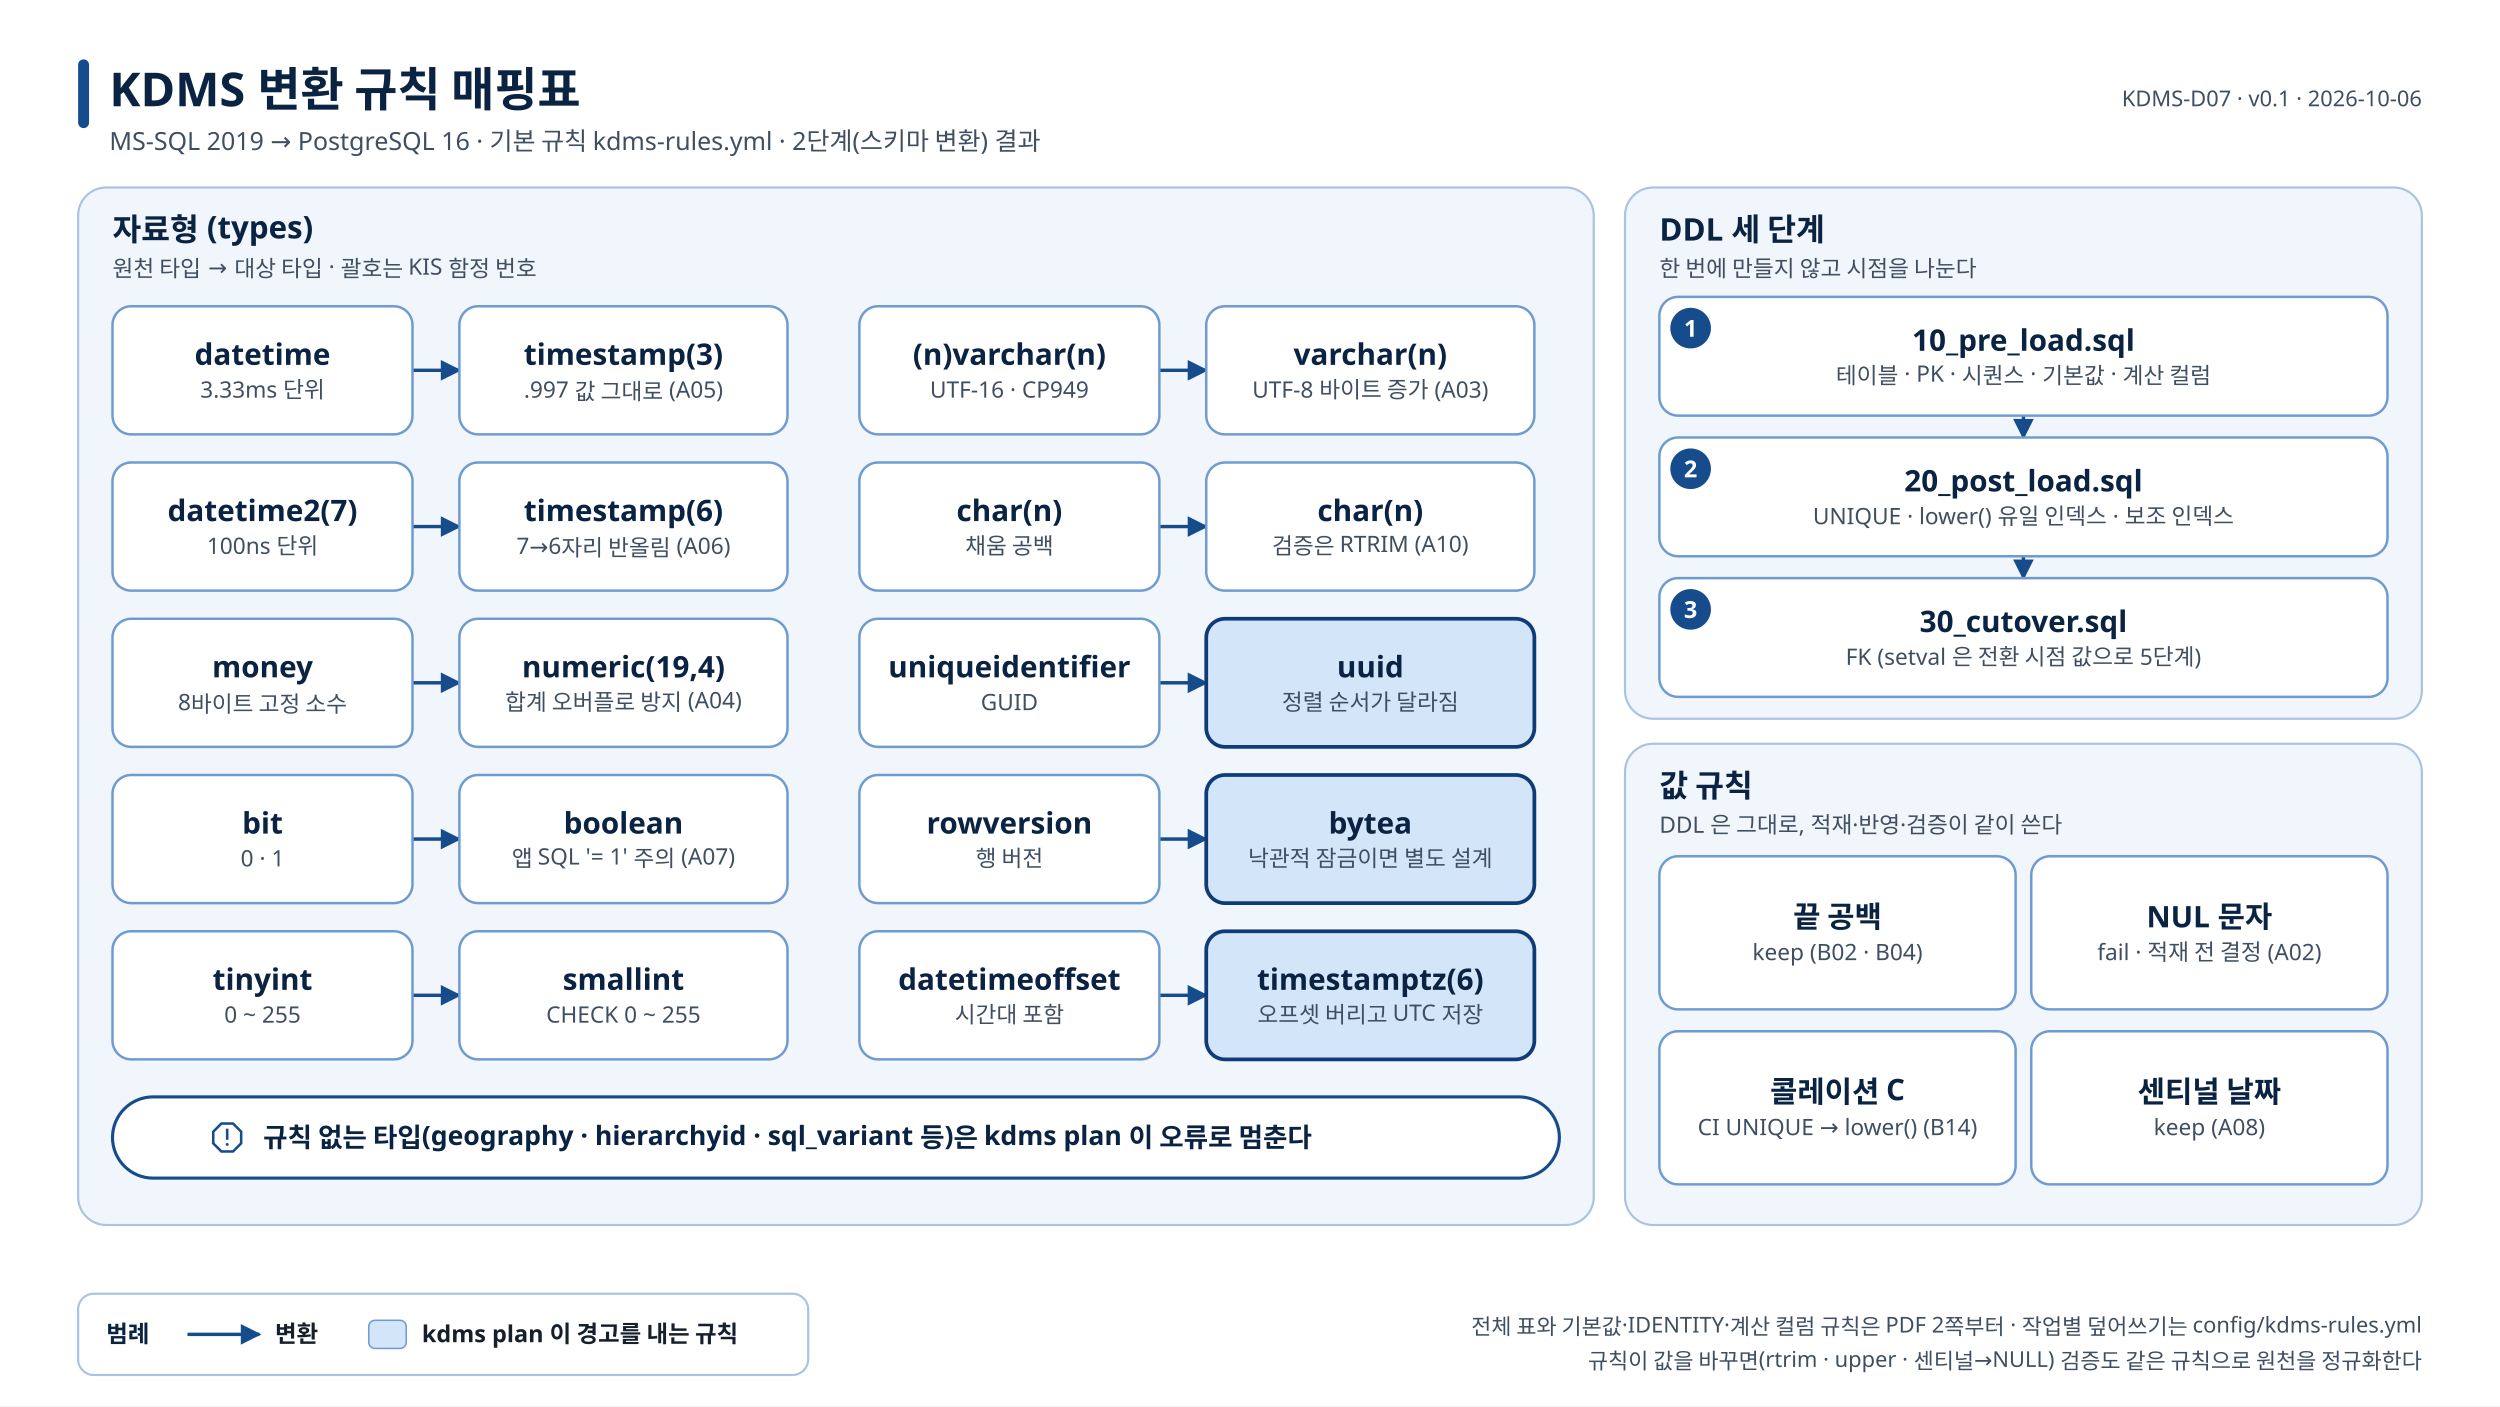
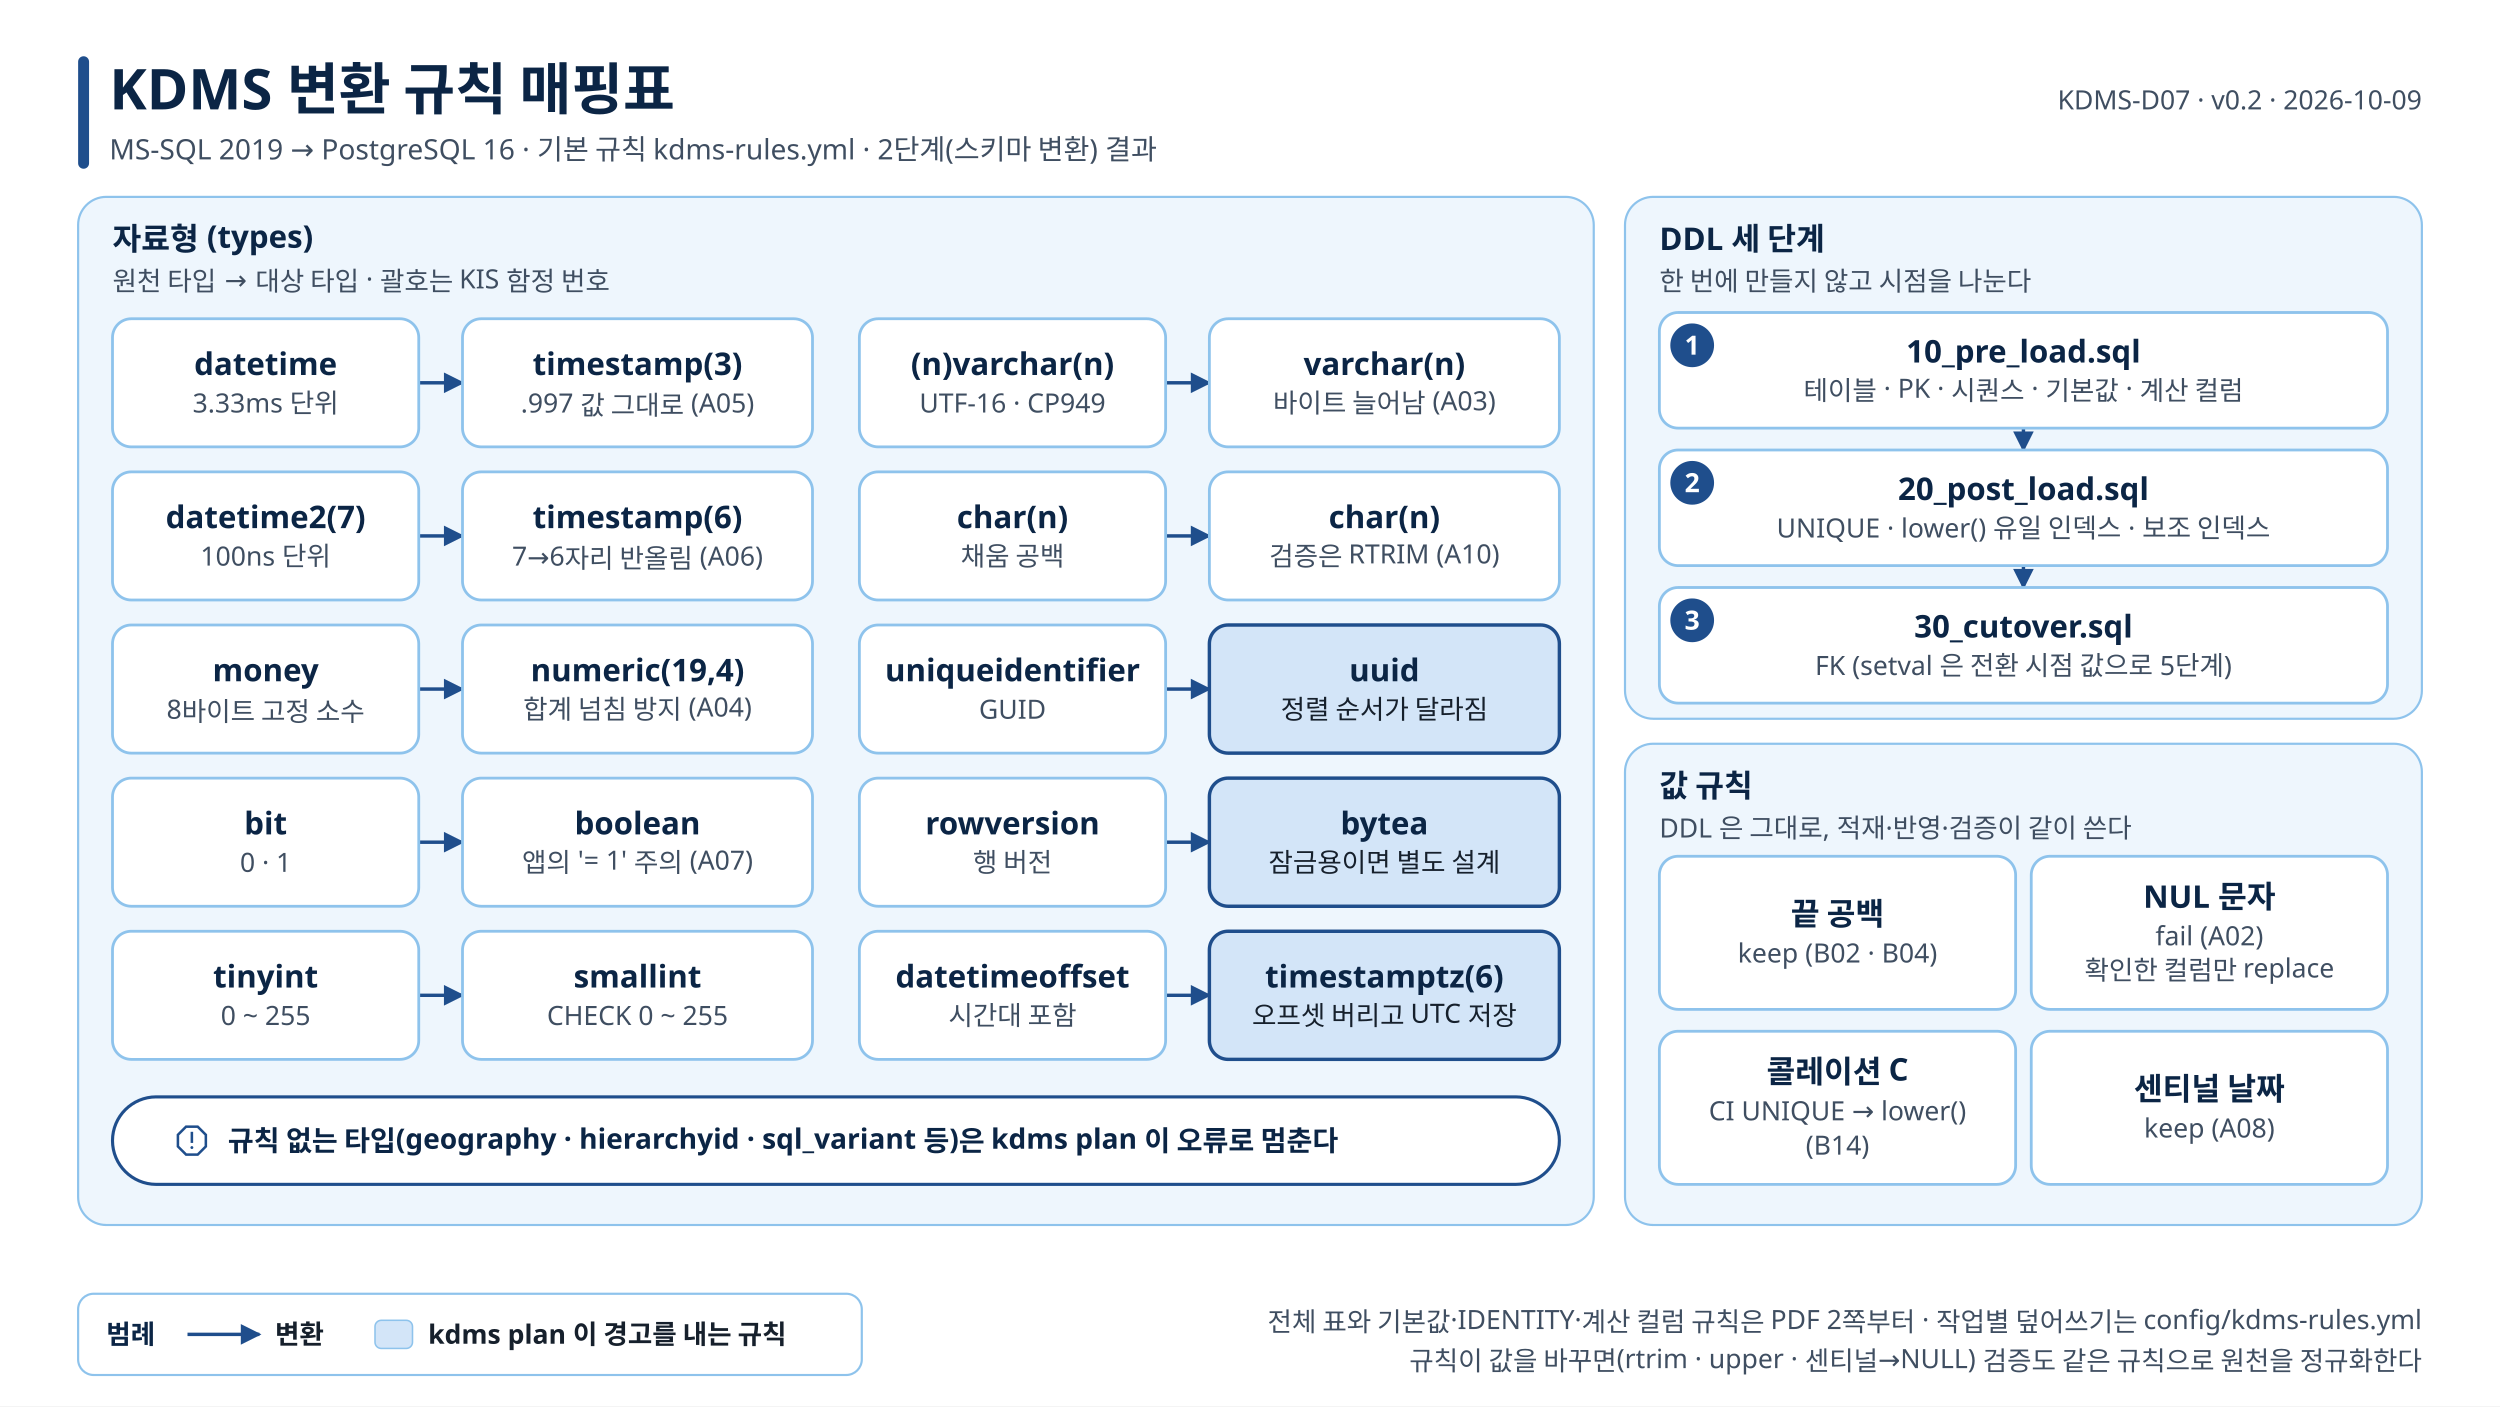
- <svg xmlns="http://www.w3.org/2000/svg" viewBox="0 0 1600 900" width="1600" height="900" font-family="'Pretendard Variable', Pretendard, 'Apple SD Gothic Neo', 'Malgun Gothic', sans-serif" role="img" aria-label="KDMS 변환 규칙 매핑표">
+ <svg xmlns="http://www.w3.org/2000/svg" viewBox="0 0 1600 900" width="1600" height="900" font-family="'Pretendard Variable', Pretendard, 'Apple SD Gothic Neo', 'Malgun Gothic', sans-serif" style="font-feature-settings:'calt' 0" role="img" aria-label="KDMS 변환 규칙 매핑표">
  <style>@font-face{font-family:'Pretendard Variable';font-weight:45 920;src:url('../assets/fonts/PretendardVariable.woff2') format('woff2-variations');}</style>
  <defs>
    <marker id="arrow-sync" viewBox="0 0 10 10" refX="9" refY="5" markerWidth="6" markerHeight="6" orient="auto-start-reverse">
-       <path d="M0,0 L10,5 L0,10 z" fill="#164B8C" />
+       <path d="M0,0 L10,5 L0,10 z" fill="#1F4E8C" />
    </marker>
    <marker id="arrow-async" viewBox="0 0 10 10" refX="9" refY="5" markerWidth="6" markerHeight="6" orient="auto-start-reverse">
-       <path d="M0,0 L10,5 L0,10 z" fill="#1F74C4" />
+       <path d="M0,0 L10,5 L0,10 z" fill="#2B86C9" />
    </marker>
    <symbol id="i-report" viewBox="0 -960 960 960">
      <path d="M480-281q14 0 24.5-10.5T515-316q0-14-10.5-24.5T480-351q-14 0-24.5 10.5T445-316q0 14 10.5 24.5T480-281Zm-30-144h60v-263h-60v263ZM330-120 120-330v-300l210-210h300l210 210v300L630-120H330Zm25-60h250l175-175v-250L605-780H355L180-605v250l175 175Zm125-300Z" />
    </symbol>
  </defs>
  <rect width="1600" height="900" fill="#FFFFFF" />
-   <rect x="50" y="38" width="7" height="44" rx="3.5" fill="#164B8C" />
-   <text x="70" y="68" font-size="30" font-weight="800" fill="#0A2342">KDMS 변환 규칙 매핑표</text>
-   <text x="70" y="96" font-size="16" font-weight="500" fill="#3F4E61">MS-SQL 2019 → PostgreSQL 16 · 기본 규칙 kdms-rules.yml · 2단계(스키마 변환) 결과</text>
-   <text x="1550" y="68" font-size="14" font-weight="500" fill="#3F4E61" text-anchor="end">KDMS-D07 · v0.1 · 2026-10-06</text>
-   <rect x="50" y="120" width="970" height="664" rx="18" fill="#F1F6FC" stroke="#A9C3E2" stroke-width="1.4" />
-   <text x="72" y="154" font-size="20" font-weight="800" fill="#0A2342" text-anchor="start">자료형 (types)</text>
-   <text x="72" y="177" font-size="14.5" font-weight="500" fill="#3F4E61" text-anchor="start">원천 타입 → 대상 타입 · 괄호는 KIS 함정 번호</text>
-   <rect x="1040" y="120" width="510" height="340" rx="18" fill="#F1F6FC" stroke="#A9C3E2" stroke-width="1.4" />
-   <text x="1062" y="154" font-size="20" font-weight="800" fill="#0A2342" text-anchor="start">DDL 세 단계</text>
-   <text x="1062" y="177" font-size="14.5" font-weight="500" fill="#3F4E61" text-anchor="start">한 번에 만들지 않고 시점을 나눈다</text>
-   <rect x="1040" y="476" width="510" height="308" rx="18" fill="#F1F6FC" stroke="#A9C3E2" stroke-width="1.4" />
-   <text x="1062" y="510" font-size="20" font-weight="800" fill="#0A2342" text-anchor="start">값 규칙</text>
-   <text x="1062" y="533" font-size="14.5" font-weight="500" fill="#3F4E61" text-anchor="start">DDL 은 그대로, 적재·반영·검증이 같이 쓴다</text>
-   <path d="M264.0,237.0 L294.0,237.0" fill="none" stroke="#164B8C" stroke-width="2.2" stroke-linejoin="round" marker-end="url(#arrow-sync)" />
-   <path d="M264.0,337.0 L294.0,337.0" fill="none" stroke="#164B8C" stroke-width="2.2" stroke-linejoin="round" marker-end="url(#arrow-sync)" />
-   <path d="M264.0,437.0 L294.0,437.0" fill="none" stroke="#164B8C" stroke-width="2.2" stroke-linejoin="round" marker-end="url(#arrow-sync)" />
-   <path d="M264.0,537.0 L294.0,537.0" fill="none" stroke="#164B8C" stroke-width="2.2" stroke-linejoin="round" marker-end="url(#arrow-sync)" />
-   <path d="M264.0,637.0 L294.0,637.0" fill="none" stroke="#164B8C" stroke-width="2.2" stroke-linejoin="round" marker-end="url(#arrow-sync)" />
-   <path d="M742.0,237.0 L772.0,237.0" fill="none" stroke="#164B8C" stroke-width="2.2" stroke-linejoin="round" marker-end="url(#arrow-sync)" />
-   <path d="M742.0,337.0 L772.0,337.0" fill="none" stroke="#164B8C" stroke-width="2.2" stroke-linejoin="round" marker-end="url(#arrow-sync)" />
-   <path d="M742.0,437.0 L772.0,437.0" fill="none" stroke="#164B8C" stroke-width="2.2" stroke-linejoin="round" marker-end="url(#arrow-sync)" />
-   <path d="M742.0,537.0 L772.0,537.0" fill="none" stroke="#164B8C" stroke-width="2.2" stroke-linejoin="round" marker-end="url(#arrow-sync)" />
-   <path d="M742.0,637.0 L772.0,637.0" fill="none" stroke="#164B8C" stroke-width="2.2" stroke-linejoin="round" marker-end="url(#arrow-sync)" />
-   <path d="M1295.0,266.0 L1295.0,280.0" fill="none" stroke="#164B8C" stroke-width="2.2" stroke-linejoin="round" marker-end="url(#arrow-sync)" />
-   <path d="M1295.0,356.0 L1295.0,370.0" fill="none" stroke="#164B8C" stroke-width="2.2" stroke-linejoin="round" marker-end="url(#arrow-sync)" />
-   <rect x="72" y="196" width="192" height="82" rx="12" fill="#FFFFFF" stroke="#6F9BD1" stroke-width="1.6" />
-   <text x="168.0" y="233.5" font-size="19" font-weight="700" fill="#0A2342" text-anchor="middle">datetime</text>
-   <text x="168.0" y="254.5" font-size="14.5" font-weight="500" fill="#3F4E61" text-anchor="middle">3.33ms 단위</text>
-   <rect x="294" y="196" width="210" height="82" rx="12" fill="#FFFFFF" stroke="#6F9BD1" stroke-width="1.6" />
-   <text x="399.0" y="233.5" font-size="19" font-weight="700" fill="#0A2342" text-anchor="middle">timestamp(3)</text>
-   <text x="399.0" y="254.5" font-size="14.5" font-weight="500" fill="#3F4E61" text-anchor="middle">.997 값 그대로 (A05)</text>
-   <rect x="72" y="296" width="192" height="82" rx="12" fill="#FFFFFF" stroke="#6F9BD1" stroke-width="1.6" />
-   <text x="168.0" y="333.5" font-size="19" font-weight="700" fill="#0A2342" text-anchor="middle">datetime2(7)</text>
-   <text x="168.0" y="354.5" font-size="14.5" font-weight="500" fill="#3F4E61" text-anchor="middle">100ns 단위</text>
-   <rect x="294" y="296" width="210" height="82" rx="12" fill="#FFFFFF" stroke="#6F9BD1" stroke-width="1.6" />
-   <text x="399.0" y="333.5" font-size="19" font-weight="700" fill="#0A2342" text-anchor="middle">timestamp(6)</text>
-   <text x="399.0" y="354.5" font-size="14.5" font-weight="500" fill="#3F4E61" text-anchor="middle">7→6자리 반올림 (A06)</text>
-   <rect x="72" y="396" width="192" height="82" rx="12" fill="#FFFFFF" stroke="#6F9BD1" stroke-width="1.6" />
-   <text x="168.0" y="433.5" font-size="19" font-weight="700" fill="#0A2342" text-anchor="middle">money</text>
-   <text x="168.0" y="454.5" font-size="14.5" font-weight="500" fill="#3F4E61" text-anchor="middle">8바이트 고정 소수</text>
-   <rect x="294" y="396" width="210" height="82" rx="12" fill="#FFFFFF" stroke="#6F9BD1" stroke-width="1.6" />
-   <text x="399.0" y="433.5" font-size="19" font-weight="700" fill="#0A2342" text-anchor="middle">numeric(19,4)</text>
-   <text x="399.0" y="454.5" font-size="14.5" font-weight="500" fill="#3F4E61" text-anchor="middle">합계 오버플로 방지 (A04)</text>
-   <rect x="72" y="496" width="192" height="82" rx="12" fill="#FFFFFF" stroke="#6F9BD1" stroke-width="1.6" />
-   <text x="168.0" y="533.5" font-size="19" font-weight="700" fill="#0A2342" text-anchor="middle">bit</text>
-   <text x="168.0" y="554.5" font-size="14.5" font-weight="500" fill="#3F4E61" text-anchor="middle">0 · 1</text>
-   <rect x="294" y="496" width="210" height="82" rx="12" fill="#FFFFFF" stroke="#6F9BD1" stroke-width="1.6" />
-   <text x="399.0" y="533.5" font-size="19" font-weight="700" fill="#0A2342" text-anchor="middle">boolean</text>
-   <text x="399.0" y="554.5" font-size="14.5" font-weight="500" fill="#3F4E61" text-anchor="middle">앱 SQL '= 1' 주의 (A07)</text>
-   <rect x="72" y="596" width="192" height="82" rx="12" fill="#FFFFFF" stroke="#6F9BD1" stroke-width="1.6" />
-   <text x="168.0" y="633.5" font-size="19" font-weight="700" fill="#0A2342" text-anchor="middle">tinyint</text>
-   <text x="168.0" y="654.5" font-size="14.5" font-weight="500" fill="#3F4E61" text-anchor="middle">0 ~ 255</text>
-   <rect x="294" y="596" width="210" height="82" rx="12" fill="#FFFFFF" stroke="#6F9BD1" stroke-width="1.6" />
-   <text x="399.0" y="633.5" font-size="19" font-weight="700" fill="#0A2342" text-anchor="middle">smallint</text>
-   <text x="399.0" y="654.5" font-size="14.5" font-weight="500" fill="#3F4E61" text-anchor="middle">CHECK 0 ~ 255</text>
-   <rect x="550" y="196" width="192" height="82" rx="12" fill="#FFFFFF" stroke="#6F9BD1" stroke-width="1.6" />
-   <text x="646.0" y="233.5" font-size="19" font-weight="700" fill="#0A2342" text-anchor="middle">(n)varchar(n)</text>
-   <text x="646.0" y="254.5" font-size="14.5" font-weight="500" fill="#3F4E61" text-anchor="middle">UTF-16 · CP949</text>
-   <rect x="772" y="196" width="210" height="82" rx="12" fill="#FFFFFF" stroke="#6F9BD1" stroke-width="1.6" />
-   <text x="877.0" y="233.5" font-size="19" font-weight="700" fill="#0A2342" text-anchor="middle">varchar(n)</text>
-   <text x="877.0" y="254.5" font-size="14.5" font-weight="500" fill="#3F4E61" text-anchor="middle">UTF-8 바이트 증가 (A03)</text>
-   <rect x="550" y="296" width="192" height="82" rx="12" fill="#FFFFFF" stroke="#6F9BD1" stroke-width="1.6" />
-   <text x="646.0" y="333.5" font-size="19" font-weight="700" fill="#0A2342" text-anchor="middle">char(n)</text>
-   <text x="646.0" y="354.5" font-size="14.5" font-weight="500" fill="#3F4E61" text-anchor="middle">채움 공백</text>
-   <rect x="772" y="296" width="210" height="82" rx="12" fill="#FFFFFF" stroke="#6F9BD1" stroke-width="1.6" />
-   <text x="877.0" y="333.5" font-size="19" font-weight="700" fill="#0A2342" text-anchor="middle">char(n)</text>
-   <text x="877.0" y="354.5" font-size="14.5" font-weight="500" fill="#3F4E61" text-anchor="middle">검증은 RTRIM (A10)</text>
-   <rect x="550" y="396" width="192" height="82" rx="12" fill="#FFFFFF" stroke="#6F9BD1" stroke-width="1.6" />
-   <text x="646.0" y="433.5" font-size="19" font-weight="700" fill="#0A2342" text-anchor="middle">uniqueidentifier</text>
-   <text x="646.0" y="454.5" font-size="14.5" font-weight="500" fill="#3F4E61" text-anchor="middle">GUID</text>
-   <rect x="772" y="396" width="210" height="82" rx="12" fill="#D3E5F8" stroke="#0F3C78" stroke-width="2.4" />
-   <text x="877.0" y="433.5" font-size="19" font-weight="700" fill="#0A2342" text-anchor="middle">uuid</text>
-   <text x="877.0" y="454.5" font-size="14.5" font-weight="500" fill="#3F4E61" text-anchor="middle">정렬 순서가 달라짐</text>
-   <rect x="550" y="496" width="192" height="82" rx="12" fill="#FFFFFF" stroke="#6F9BD1" stroke-width="1.6" />
-   <text x="646.0" y="533.5" font-size="19" font-weight="700" fill="#0A2342" text-anchor="middle">rowversion</text>
-   <text x="646.0" y="554.5" font-size="14.5" font-weight="500" fill="#3F4E61" text-anchor="middle">행 버전</text>
-   <rect x="772" y="496" width="210" height="82" rx="12" fill="#D3E5F8" stroke="#0F3C78" stroke-width="2.4" />
-   <text x="877.0" y="533.5" font-size="19" font-weight="700" fill="#0A2342" text-anchor="middle">bytea</text>
-   <text x="877.0" y="554.5" font-size="14.5" font-weight="500" fill="#3F4E61" text-anchor="middle">낙관적 잠금이면 별도 설계</text>
-   <rect x="550" y="596" width="192" height="82" rx="12" fill="#FFFFFF" stroke="#6F9BD1" stroke-width="1.6" />
-   <text x="646.0" y="633.5" font-size="19" font-weight="700" fill="#0A2342" text-anchor="middle">datetimeoffset</text>
-   <text x="646.0" y="654.5" font-size="14.5" font-weight="500" fill="#3F4E61" text-anchor="middle">시간대 포함</text>
-   <rect x="772" y="596" width="210" height="82" rx="12" fill="#D3E5F8" stroke="#0F3C78" stroke-width="2.4" />
-   <text x="877.0" y="633.5" font-size="19" font-weight="700" fill="#0A2342" text-anchor="middle">timestamptz(6)</text>
-   <text x="877.0" y="654.5" font-size="14.5" font-weight="500" fill="#3F4E61" text-anchor="middle">오프셋 버리고 UTC 저장</text>
-   <rect x="72" y="702" width="926" height="52" rx="26.0" fill="#FFFFFF" stroke="#164B8C" stroke-width="2" />
-   <use href="#i-report" x="132.4" y="715.0" width="26" height="26" fill="#164B8C" />
-   <text x="168.4" y="734.0" font-size="17" font-weight="700" fill="#0A2342">규칙 없는 타입(geography · hierarchyid · sql_variant 등)은 kdms plan 이 오류로 멈춘다</text>
-   <rect x="1062" y="190" width="466" height="76" rx="12" fill="#FFFFFF" stroke="#6F9BD1" stroke-width="1.6" />
-   <text x="1295.0" y="224.5" font-size="19" font-weight="700" fill="#0A2342" text-anchor="middle">10_pre_load.sql</text>
-   <text x="1295.0" y="245.5" font-size="14.5" font-weight="500" fill="#3F4E61" text-anchor="middle">테이블 · PK · 시퀀스 · 기본값 · 계산 컬럼</text>
-   <circle cx="1082" cy="210" r="13" fill="#164B8C" />
-   <text x="1082" y="215.5" font-size="15" font-weight="700" fill="#FFFFFF" text-anchor="middle">1</text>
-   <rect x="1062" y="280" width="466" height="76" rx="12" fill="#FFFFFF" stroke="#6F9BD1" stroke-width="1.6" />
-   <text x="1295.0" y="314.5" font-size="19" font-weight="700" fill="#0A2342" text-anchor="middle">20_post_load.sql</text>
-   <text x="1295.0" y="335.5" font-size="14.5" font-weight="500" fill="#3F4E61" text-anchor="middle">UNIQUE · lower() 유일 인덱스 · 보조 인덱스</text>
-   <circle cx="1082" cy="300" r="13" fill="#164B8C" />
-   <text x="1082" y="305.5" font-size="15" font-weight="700" fill="#FFFFFF" text-anchor="middle">2</text>
-   <rect x="1062" y="370" width="466" height="76" rx="12" fill="#FFFFFF" stroke="#6F9BD1" stroke-width="1.6" />
-   <text x="1295.0" y="404.5" font-size="19" font-weight="700" fill="#0A2342" text-anchor="middle">30_cutover.sql</text>
-   <text x="1295.0" y="425.5" font-size="14.5" font-weight="500" fill="#3F4E61" text-anchor="middle">FK (setval 은 전환 시점 값으로 5단계)</text>
-   <circle cx="1082" cy="390" r="13" fill="#164B8C" />
-   <text x="1082" y="395.5" font-size="15" font-weight="700" fill="#FFFFFF" text-anchor="middle">3</text>
-   <rect x="1062" y="548" width="228" height="98" rx="12" fill="#FFFFFF" stroke="#6F9BD1" stroke-width="1.6" />
-   <text x="1176.0" y="593.5" font-size="19" font-weight="700" fill="#0A2342" text-anchor="middle">끝 공백</text>
-   <text x="1176.0" y="614.5" font-size="14.5" font-weight="500" fill="#3F4E61" text-anchor="middle">keep (B02 · B04)</text>
-   <rect x="1300" y="548" width="228" height="98" rx="12" fill="#FFFFFF" stroke="#6F9BD1" stroke-width="1.6" />
-   <text x="1414.0" y="593.5" font-size="19" font-weight="700" fill="#0A2342" text-anchor="middle">NUL 문자</text>
-   <text x="1414.0" y="614.5" font-size="14.5" font-weight="500" fill="#3F4E61" text-anchor="middle">fail · 적재 전 결정 (A02)</text>
-   <rect x="1062" y="660" width="228" height="98" rx="12" fill="#FFFFFF" stroke="#6F9BD1" stroke-width="1.6" />
-   <text x="1176.0" y="705.5" font-size="19" font-weight="700" fill="#0A2342" text-anchor="middle">콜레이션 C</text>
-   <text x="1176.0" y="726.5" font-size="14.5" font-weight="500" fill="#3F4E61" text-anchor="middle">CI UNIQUE → lower() (B14)</text>
-   <rect x="1300" y="660" width="228" height="98" rx="12" fill="#FFFFFF" stroke="#6F9BD1" stroke-width="1.6" />
-   <text x="1414.0" y="705.5" font-size="19" font-weight="700" fill="#0A2342" text-anchor="middle">센티널 날짜</text>
-   <text x="1414.0" y="726.5" font-size="14.5" font-weight="500" fill="#3F4E61" text-anchor="middle">keep (A08)</text>
-   <rect x="50" y="828" width="467.25" height="52" rx="10" fill="#FFFFFF" stroke="#A9C3E2" stroke-width="1.4" />
-   <text x="68" y="859.0" font-size="15" font-weight="800" fill="#0A2342">범례</text>
-   <line x1="120" y1="854.0" x2="166" y2="854.0" stroke="#164B8C" stroke-width="2.2" marker-end="url(#arrow-sync)" />
-   <text x="176" y="859.0" font-size="15" font-weight="600" fill="#16202C">변환</text>
-   <rect x="236.0" y="845.0" width="24" height="18" rx="4" fill="#D3E5F8" stroke="#6F9BD1" stroke-width="1" />
-   <text x="270.0" y="859.0" font-size="15" font-weight="600" fill="#16202C">kdms plan 이 경고를 내는 규칙</text>
-   <text x="1550" y="854" font-size="14" font-weight="500" fill="#3F4E61" text-anchor="end">전체 표와 기본값·IDENTITY·계산 컬럼 규칙은 PDF 2쪽부터 · 작업별 덮어쓰기는 config/kdms-rules.yml</text>
-   <text x="1550" y="876" font-size="14" font-weight="500" fill="#3F4E61" text-anchor="end">규칙이 값을 바꾸면(rtrim · upper · 센티널→NULL) 검증도 같은 규칙으로 원천을 정규화한다</text>
+   <rect x="50" y="36" width="7" height="72" rx="3.5" fill="#1F4E8C" />
+   <text x="70" y="70" font-size="36" font-weight="800" fill="#0B2545">KDMS 변환 규칙 매핑표</text>
+   <text x="70" y="102" font-size="18" font-weight="500" fill="#3F4E61">MS-SQL 2019 → PostgreSQL 16 · 기본 규칙 kdms-rules.yml · 2단계(스키마 변환) 결과</text>
+   <text x="1550" y="70" font-size="17" font-weight="500" fill="#3F4E61" text-anchor="end">KDMS-D07 · v0.2 · 2026-10-09</text>
+   <rect x="50" y="126" width="970" height="658" rx="18" fill="#EEF6FD" stroke="#8EC3EC" stroke-width="1.4" />
+   <text x="72" y="160" font-size="20" font-weight="800" fill="#0B2545" text-anchor="start">자료형 (types)</text>
+   <text x="72" y="186" font-size="17" font-weight="500" fill="#3F4E61" text-anchor="start">원천 타입 → 대상 타입 · 괄호는 KIS 함정 번호</text>
+   <rect x="1040" y="126" width="510" height="334" rx="18" fill="#EEF6FD" stroke="#8EC3EC" stroke-width="1.4" />
+   <text x="1062" y="160" font-size="20" font-weight="800" fill="#0B2545" text-anchor="start">DDL 세 단계</text>
+   <text x="1062" y="186" font-size="17" font-weight="500" fill="#3F4E61" text-anchor="start">한 번에 만들지 않고 시점을 나눈다</text>
+   <rect x="1040" y="476" width="510" height="308" rx="18" fill="#EEF6FD" stroke="#8EC3EC" stroke-width="1.4" />
+   <text x="1062" y="510" font-size="20" font-weight="800" fill="#0B2545" text-anchor="start">값 규칙</text>
+   <text x="1062" y="536" font-size="17" font-weight="500" fill="#3F4E61" text-anchor="start">DDL 은 그대로, 적재·반영·검증이 같이 쓴다</text>
+   <path d="M268.0,245.0 L296.0,245.0" fill="none" stroke="#1F4E8C" stroke-width="2.2" stroke-linejoin="round" marker-end="url(#arrow-sync)" />
+   <path d="M268.0,343.0 L296.0,343.0" fill="none" stroke="#1F4E8C" stroke-width="2.2" stroke-linejoin="round" marker-end="url(#arrow-sync)" />
+   <path d="M268.0,441.0 L296.0,441.0" fill="none" stroke="#1F4E8C" stroke-width="2.2" stroke-linejoin="round" marker-end="url(#arrow-sync)" />
+   <path d="M268.0,539.0 L296.0,539.0" fill="none" stroke="#1F4E8C" stroke-width="2.2" stroke-linejoin="round" marker-end="url(#arrow-sync)" />
+   <path d="M268.0,637.0 L296.0,637.0" fill="none" stroke="#1F4E8C" stroke-width="2.2" stroke-linejoin="round" marker-end="url(#arrow-sync)" />
+   <path d="M746.0,245.0 L774.0,245.0" fill="none" stroke="#1F4E8C" stroke-width="2.2" stroke-linejoin="round" marker-end="url(#arrow-sync)" />
+   <path d="M746.0,343.0 L774.0,343.0" fill="none" stroke="#1F4E8C" stroke-width="2.2" stroke-linejoin="round" marker-end="url(#arrow-sync)" />
+   <path d="M746.0,441.0 L774.0,441.0" fill="none" stroke="#1F4E8C" stroke-width="2.2" stroke-linejoin="round" marker-end="url(#arrow-sync)" />
+   <path d="M746.0,539.0 L774.0,539.0" fill="none" stroke="#1F4E8C" stroke-width="2.2" stroke-linejoin="round" marker-end="url(#arrow-sync)" />
+   <path d="M746.0,637.0 L774.0,637.0" fill="none" stroke="#1F4E8C" stroke-width="2.2" stroke-linejoin="round" marker-end="url(#arrow-sync)" />
+   <path d="M1295.0,274.0 L1295.0,288.0" fill="none" stroke="#1F4E8C" stroke-width="2.2" stroke-linejoin="round" marker-end="url(#arrow-sync)" />
+   <path d="M1295.0,362.0 L1295.0,376.0" fill="none" stroke="#1F4E8C" stroke-width="2.2" stroke-linejoin="round" marker-end="url(#arrow-sync)" />
+   <rect x="72" y="204" width="196" height="82" rx="12" fill="#FFFFFF" stroke="#8EC3EC" stroke-width="1.8" />
+   <text x="170.0" y="240.0" font-size="20" font-weight="700" fill="#0B2545" text-anchor="middle">datetime</text>
+   <text x="170.0" y="264.0" font-size="17" font-weight="500" fill="#3F4E61" text-anchor="middle">3.33ms 단위</text>
+   <rect x="296" y="204" width="224" height="82" rx="12" fill="#FFFFFF" stroke="#8EC3EC" stroke-width="1.8" />
+   <text x="408.0" y="240.0" font-size="20" font-weight="700" fill="#0B2545" text-anchor="middle">timestamp(3)</text>
+   <text x="408.0" y="264.0" font-size="17" font-weight="500" fill="#3F4E61" text-anchor="middle">.997 값 그대로 (A05)</text>
+   <rect x="72" y="302" width="196" height="82" rx="12" fill="#FFFFFF" stroke="#8EC3EC" stroke-width="1.8" />
+   <text x="170.0" y="338.0" font-size="20" font-weight="700" fill="#0B2545" text-anchor="middle">datetime2(7)</text>
+   <text x="170.0" y="362.0" font-size="17" font-weight="500" fill="#3F4E61" text-anchor="middle">100ns 단위</text>
+   <rect x="296" y="302" width="224" height="82" rx="12" fill="#FFFFFF" stroke="#8EC3EC" stroke-width="1.8" />
+   <text x="408.0" y="338.0" font-size="20" font-weight="700" fill="#0B2545" text-anchor="middle">timestamp(6)</text>
+   <text x="408.0" y="362.0" font-size="17" font-weight="500" fill="#3F4E61" text-anchor="middle">7→6자리 반올림 (A06)</text>
+   <rect x="72" y="400" width="196" height="82" rx="12" fill="#FFFFFF" stroke="#8EC3EC" stroke-width="1.8" />
+   <text x="170.0" y="436.0" font-size="20" font-weight="700" fill="#0B2545" text-anchor="middle">money</text>
+   <text x="170.0" y="460.0" font-size="17" font-weight="500" fill="#3F4E61" text-anchor="middle">8바이트 고정 소수</text>
+   <rect x="296" y="400" width="224" height="82" rx="12" fill="#FFFFFF" stroke="#8EC3EC" stroke-width="1.8" />
+   <text x="408.0" y="436.0" font-size="20" font-weight="700" fill="#0B2545" text-anchor="middle">numeric(19,4)</text>
+   <text x="408.0" y="460.0" font-size="17" font-weight="500" fill="#3F4E61" text-anchor="middle">합계 넘침 방지 (A04)</text>
+   <rect x="72" y="498" width="196" height="82" rx="12" fill="#FFFFFF" stroke="#8EC3EC" stroke-width="1.8" />
+   <text x="170.0" y="534.0" font-size="20" font-weight="700" fill="#0B2545" text-anchor="middle">bit</text>
+   <text x="170.0" y="558.0" font-size="17" font-weight="500" fill="#3F4E61" text-anchor="middle">0 · 1</text>
+   <rect x="296" y="498" width="224" height="82" rx="12" fill="#FFFFFF" stroke="#8EC3EC" stroke-width="1.8" />
+   <text x="408.0" y="534.0" font-size="20" font-weight="700" fill="#0B2545" text-anchor="middle">boolean</text>
+   <text x="408.0" y="558.0" font-size="17" font-weight="500" fill="#3F4E61" text-anchor="middle">앱의 '= 1' 주의 (A07)</text>
+   <rect x="72" y="596" width="196" height="82" rx="12" fill="#FFFFFF" stroke="#8EC3EC" stroke-width="1.8" />
+   <text x="170.0" y="632.0" font-size="20" font-weight="700" fill="#0B2545" text-anchor="middle">tinyint</text>
+   <text x="170.0" y="656.0" font-size="17" font-weight="500" fill="#3F4E61" text-anchor="middle">0 ~ 255</text>
+   <rect x="296" y="596" width="224" height="82" rx="12" fill="#FFFFFF" stroke="#8EC3EC" stroke-width="1.8" />
+   <text x="408.0" y="632.0" font-size="20" font-weight="700" fill="#0B2545" text-anchor="middle">smallint</text>
+   <text x="408.0" y="656.0" font-size="17" font-weight="500" fill="#3F4E61" text-anchor="middle">CHECK 0 ~ 255</text>
+   <rect x="550" y="204" width="196" height="82" rx="12" fill="#FFFFFF" stroke="#8EC3EC" stroke-width="1.8" />
+   <text x="648.0" y="240.0" font-size="20" font-weight="700" fill="#0B2545" text-anchor="middle">(n)varchar(n)</text>
+   <text x="648.0" y="264.0" font-size="17" font-weight="500" fill="#3F4E61" text-anchor="middle">UTF-16 · CP949</text>
+   <rect x="774" y="204" width="224" height="82" rx="12" fill="#FFFFFF" stroke="#8EC3EC" stroke-width="1.8" />
+   <text x="886.0" y="240.0" font-size="20" font-weight="700" fill="#0B2545" text-anchor="middle">varchar(n)</text>
+   <text x="886.0" y="264.0" font-size="17" font-weight="500" fill="#3F4E61" text-anchor="middle">바이트 늘어남 (A03)</text>
+   <rect x="550" y="302" width="196" height="82" rx="12" fill="#FFFFFF" stroke="#8EC3EC" stroke-width="1.8" />
+   <text x="648.0" y="338.0" font-size="20" font-weight="700" fill="#0B2545" text-anchor="middle">char(n)</text>
+   <text x="648.0" y="362.0" font-size="17" font-weight="500" fill="#3F4E61" text-anchor="middle">채움 공백</text>
+   <rect x="774" y="302" width="224" height="82" rx="12" fill="#FFFFFF" stroke="#8EC3EC" stroke-width="1.8" />
+   <text x="886.0" y="338.0" font-size="20" font-weight="700" fill="#0B2545" text-anchor="middle">char(n)</text>
+   <text x="886.0" y="362.0" font-size="17" font-weight="500" fill="#3F4E61" text-anchor="middle">검증은 RTRIM (A10)</text>
+   <rect x="550" y="400" width="196" height="82" rx="12" fill="#FFFFFF" stroke="#8EC3EC" stroke-width="1.8" />
+   <text x="648.0" y="436.0" font-size="20" font-weight="700" fill="#0B2545" text-anchor="middle">uniqueidentifier</text>
+   <text x="648.0" y="460.0" font-size="17" font-weight="500" fill="#3F4E61" text-anchor="middle">GUID</text>
+   <rect x="774" y="400" width="224" height="82" rx="12" fill="#D3E5F8" stroke="#1F4E8C" stroke-width="2.2" />
+   <text x="886.0" y="436.0" font-size="20" font-weight="700" fill="#0B2545" text-anchor="middle">uuid</text>
+   <text x="886.0" y="460.0" font-size="17" font-weight="500" fill="#16202C" text-anchor="middle">정렬 순서가 달라짐</text>
+   <rect x="550" y="498" width="196" height="82" rx="12" fill="#FFFFFF" stroke="#8EC3EC" stroke-width="1.8" />
+   <text x="648.0" y="534.0" font-size="20" font-weight="700" fill="#0B2545" text-anchor="middle">rowversion</text>
+   <text x="648.0" y="558.0" font-size="17" font-weight="500" fill="#3F4E61" text-anchor="middle">행 버전</text>
+   <rect x="774" y="498" width="224" height="82" rx="12" fill="#D3E5F8" stroke="#1F4E8C" stroke-width="2.2" />
+   <text x="886.0" y="534.0" font-size="20" font-weight="700" fill="#0B2545" text-anchor="middle">bytea</text>
+   <text x="886.0" y="558.0" font-size="17" font-weight="500" fill="#16202C" text-anchor="middle">잠금용이면 별도 설계</text>
+   <rect x="550" y="596" width="196" height="82" rx="12" fill="#FFFFFF" stroke="#8EC3EC" stroke-width="1.8" />
+   <text x="648.0" y="632.0" font-size="20" font-weight="700" fill="#0B2545" text-anchor="middle">datetimeoffset</text>
+   <text x="648.0" y="656.0" font-size="17" font-weight="500" fill="#3F4E61" text-anchor="middle">시간대 포함</text>
+   <rect x="774" y="596" width="224" height="82" rx="12" fill="#D3E5F8" stroke="#1F4E8C" stroke-width="2.2" />
+   <text x="886.0" y="632.0" font-size="20" font-weight="700" fill="#0B2545" text-anchor="middle">timestamptz(6)</text>
+   <text x="886.0" y="656.0" font-size="17" font-weight="500" fill="#16202C" text-anchor="middle">오프셋 버리고 UTC 저장</text>
+   <rect x="72" y="702" width="926" height="56" rx="28.0" fill="#FFFFFF" stroke="#1F4E8C" stroke-width="2" />
+   <use href="#i-report" x="109.8" y="717.0" width="26" height="26" fill="#1F4E8C" />
+   <text x="145.8" y="736.5" font-size="18" font-weight="700" fill="#0B2545">규칙 없는 타입(geography · hierarchyid · sql_variant 등)은 kdms plan 이 오류로 멈춘다</text>
+   <rect x="1062" y="200" width="466" height="74" rx="12" fill="#FFFFFF" stroke="#8EC3EC" stroke-width="1.8" />
+   <text x="1295.0" y="232.0" font-size="20" font-weight="700" fill="#0B2545" text-anchor="middle">10_pre_load.sql</text>
+   <text x="1295.0" y="256.0" font-size="17" font-weight="500" fill="#3F4E61" text-anchor="middle">테이블 · PK · 시퀀스 · 기본값 · 계산 컬럼</text>
+   <circle cx="1083" cy="221" r="14" fill="#1F4E8C" />
+   <text x="1083" y="227" font-size="17" font-weight="700" fill="#FFFFFF" text-anchor="middle">1</text>
+   <rect x="1062" y="288" width="466" height="74" rx="12" fill="#FFFFFF" stroke="#8EC3EC" stroke-width="1.8" />
+   <text x="1295.0" y="320.0" font-size="20" font-weight="700" fill="#0B2545" text-anchor="middle">20_post_load.sql</text>
+   <text x="1295.0" y="344.0" font-size="17" font-weight="500" fill="#3F4E61" text-anchor="middle">UNIQUE · lower() 유일 인덱스 · 보조 인덱스</text>
+   <circle cx="1083" cy="309" r="14" fill="#1F4E8C" />
+   <text x="1083" y="315" font-size="17" font-weight="700" fill="#FFFFFF" text-anchor="middle">2</text>
+   <rect x="1062" y="376" width="466" height="74" rx="12" fill="#FFFFFF" stroke="#8EC3EC" stroke-width="1.8" />
+   <text x="1295.0" y="408.0" font-size="20" font-weight="700" fill="#0B2545" text-anchor="middle">30_cutover.sql</text>
+   <text x="1295.0" y="432.0" font-size="17" font-weight="500" fill="#3F4E61" text-anchor="middle">FK (setval 은 전환 시점 값으로 5단계)</text>
+   <circle cx="1083" cy="397" r="14" fill="#1F4E8C" />
+   <text x="1083" y="403" font-size="17" font-weight="700" fill="#FFFFFF" text-anchor="middle">3</text>
+   <rect x="1062" y="548" width="228" height="98" rx="12" fill="#FFFFFF" stroke="#8EC3EC" stroke-width="1.8" />
+   <text x="1176.0" y="592.0" font-size="20" font-weight="700" fill="#0B2545" text-anchor="middle">끝 공백</text>
+   <text x="1176.0" y="616.0" font-size="17" font-weight="500" fill="#3F4E61" text-anchor="middle">keep (B02 · B04)</text>
+   <rect x="1300" y="548" width="228" height="98" rx="12" fill="#FFFFFF" stroke="#8EC3EC" stroke-width="1.8" />
+   <text x="1414.0" y="581.0" font-size="20" font-weight="700" fill="#0B2545" text-anchor="middle">NUL 문자</text>
+   <text x="1414.0" y="605.0" font-size="17" font-weight="500" fill="#3F4E61" text-anchor="middle">fail (A02)</text>
+   <text x="1414.0" y="627.0" font-size="17" font-weight="500" fill="#3F4E61" text-anchor="middle">확인한 컬럼만 replace</text>
+   <rect x="1062" y="660" width="228" height="98" rx="12" fill="#FFFFFF" stroke="#8EC3EC" stroke-width="1.8" />
+   <text x="1176.0" y="693.0" font-size="20" font-weight="700" fill="#0B2545" text-anchor="middle">콜레이션 C</text>
+   <text x="1176.0" y="717.0" font-size="17" font-weight="500" fill="#3F4E61" text-anchor="middle">CI UNIQUE → lower()</text>
+   <text x="1176.0" y="739.0" font-size="17" font-weight="500" fill="#3F4E61" text-anchor="middle">(B14)</text>
+   <rect x="1300" y="660" width="228" height="98" rx="12" fill="#FFFFFF" stroke="#8EC3EC" stroke-width="1.8" />
+   <text x="1414.0" y="704.0" font-size="20" font-weight="700" fill="#0B2545" text-anchor="middle">센티널 날짜</text>
+   <text x="1414.0" y="728.0" font-size="17" font-weight="500" fill="#3F4E61" text-anchor="middle">keep (A08)</text>
+   <rect x="50" y="828" width="501.55" height="52" rx="10" fill="#FFFFFF" stroke="#8EC3EC" stroke-width="1.4" />
+   <text x="68" y="860.0" font-size="17" font-weight="800" fill="#0B2545">범례</text>
+   <line x1="120" y1="854.0" x2="166" y2="854.0" stroke="#1F4E8C" stroke-width="2.2" marker-end="url(#arrow-sync)" />
+   <text x="176" y="860.0" font-size="17" font-weight="600" fill="#16202C">변환</text>
+   <rect x="240.0" y="845.0" width="24" height="18" rx="4" fill="#D3E5F8" stroke="#8EC3EC" stroke-width="1" />
+   <text x="274.0" y="860.0" font-size="17" font-weight="600" fill="#16202C">kdms plan 이 경고를 내는 규칙</text>
+   <text x="1550" y="852" font-size="17" font-weight="500" fill="#3F4E61" text-anchor="end">전체 표와 기본값·IDENTITY·계산 컬럼 규칙은 PDF 2쪽부터 · 작업별 덮어쓰기는 config/kdms-rules.yml</text>
+   <text x="1550" y="877" font-size="17" font-weight="500" fill="#3F4E61" text-anchor="end">규칙이 값을 바꾸면(rtrim · upper · 센티널→NULL) 검증도 같은 규칙으로 원천을 정규화한다</text>
</svg>
